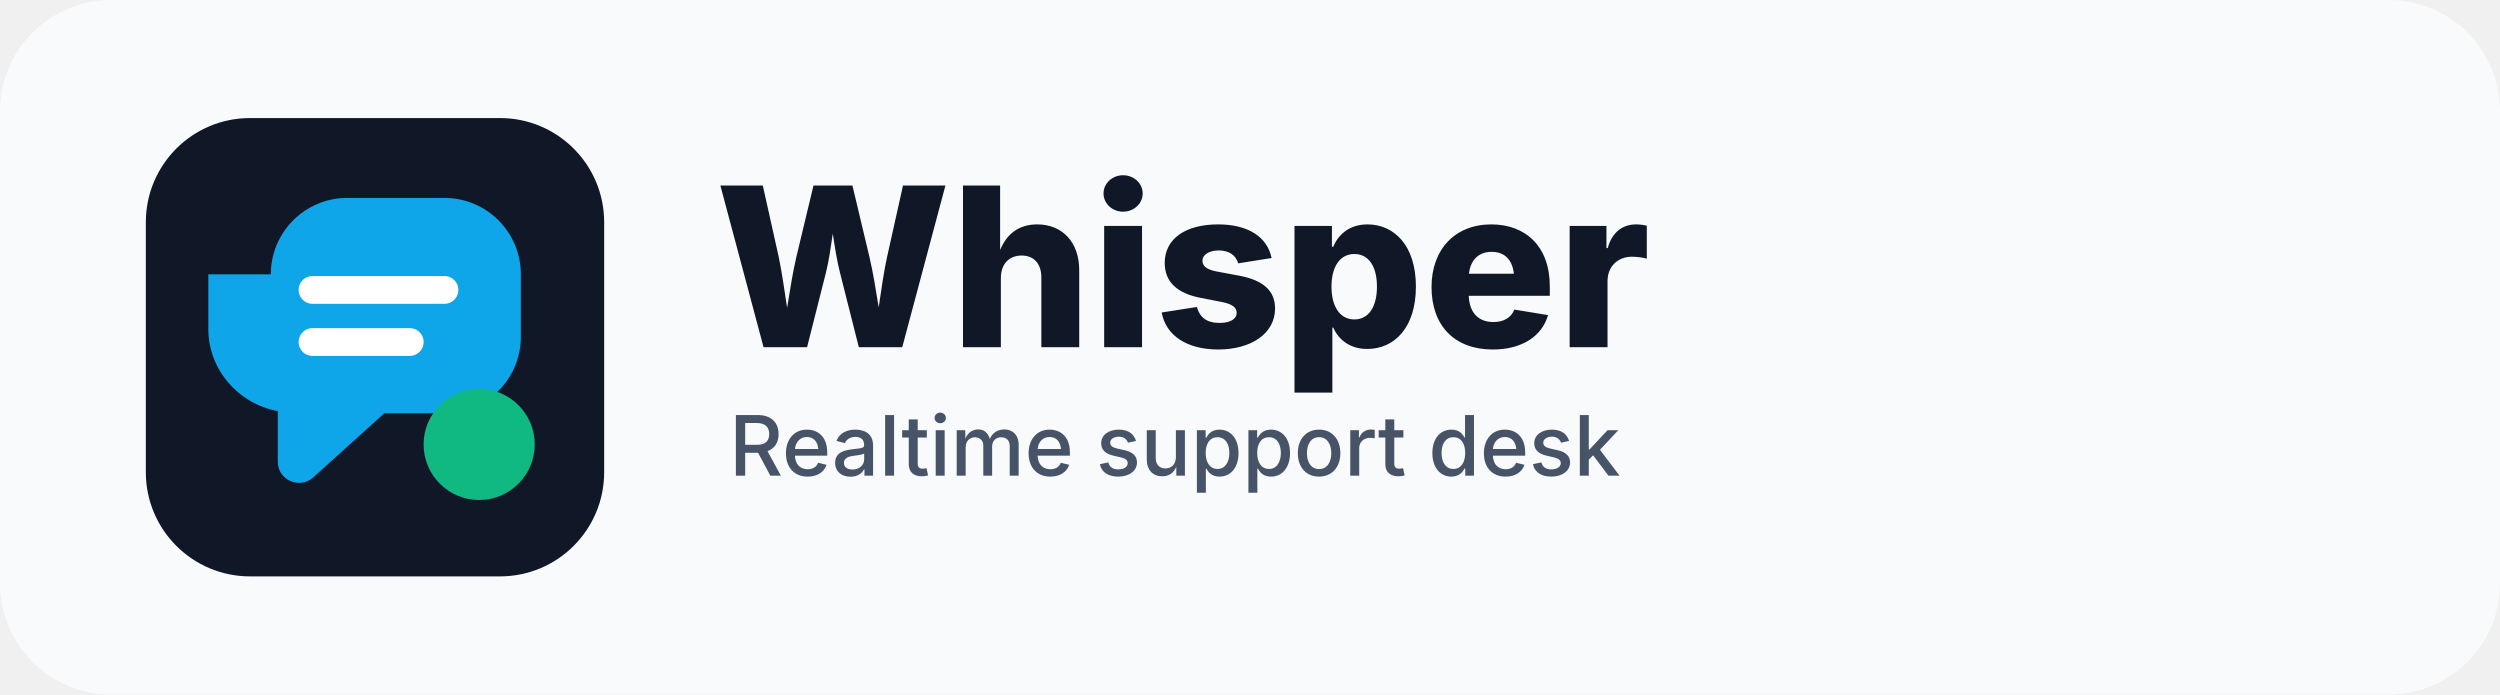
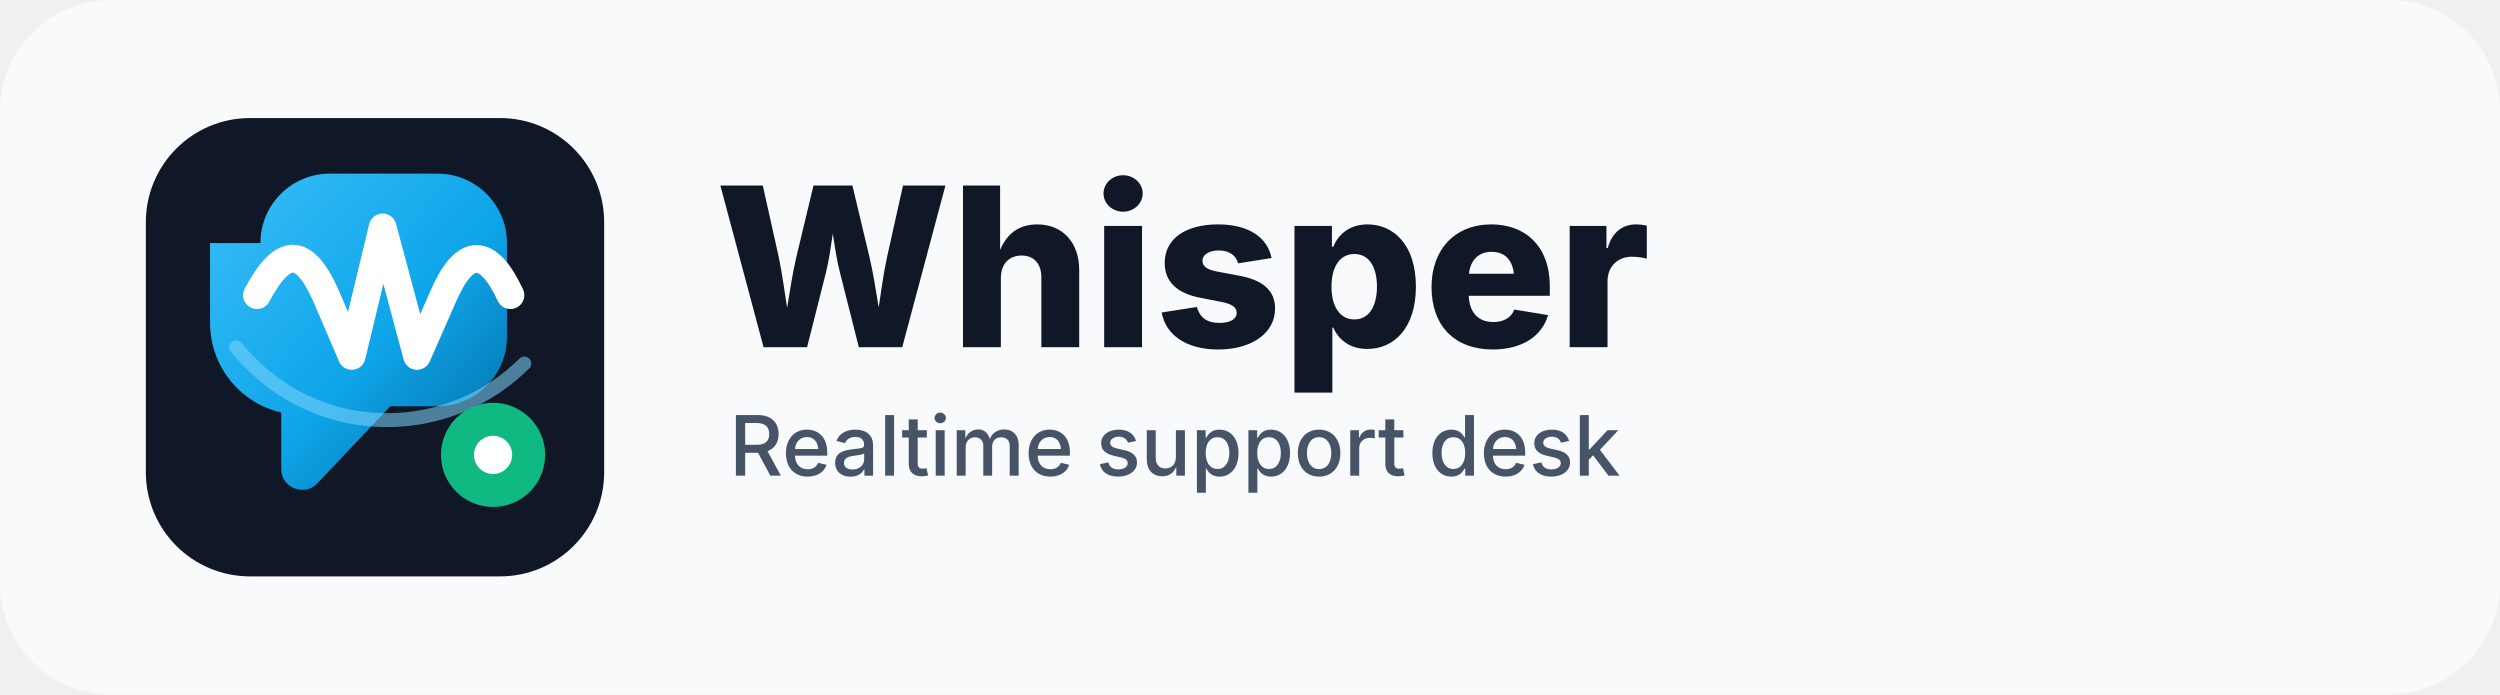
<svg xmlns="http://www.w3.org/2000/svg" width="720" height="200" viewBox="0 0 720 200" fill="none">
  <rect width="720" height="200" rx="32" fill="#F8FAFC" />
  <g transform="translate(42 34)">
-     <rect x="0" y="0" width="132" height="132" rx="30" fill="#101828" />
-     <path d="M36 45c0-12.15 9.85-22 22-22h28c12.15 0 22 9.85 22 22v18c0 12.15-9.85 22-22 22H68.7L48.2 103.5c-3.9 3.52-10.2.75-10.2-4.5V84.4C26.8 82.36 18 72.56 18 60.8V45Z" fill="#0EA5E9" />
-     <path d="M48 49.5h38M48 64.5h28" stroke="white" stroke-width="8" stroke-linecap="round" />
-     <circle cx="96" cy="94" r="16" fill="#10B981" />
+     <rect width="132" height="132" rx="30" fill="#101828" />
+     <path d="M33 36C33 24.954 41.954 16 53 16H84C95.046 16 104 24.954 104 36V63C104 74.046 95.046 83 84 83H70.4L49.4 105.2C45.691 109.123 39 106.499 39 101.1V84.8C27.169 82.084 18.5 71.524 18.5 59V36Z" fill="url(#bubble)" />
+     <path d="M32 51C39.5 37 45.5 37 51.8 51L59.3 68.5L68.2 31.5L78.1 68.5L85.8 51C91.9 37.1 98.5 37.1 105 51" stroke="white" stroke-width="8" stroke-linecap="round" stroke-linejoin="round" />
+     <path d="M26 66C37 79.5 52.6 87 69.5 87C84.7 87 98.7 80.9 109 70.7" stroke="#7DD3FC" stroke-width="4" stroke-linecap="round" opacity=".55" />
+     <circle cx="100" cy="97" r="15" fill="#10B981" />
+     <circle cx="100" cy="97" r="5.5" fill="white" />
  </g>
  <text x="206" y="100" font-family="Inter, Arial, sans-serif" font-size="64" font-weight="800" fill="#101828">Whisper</text>
  <text x="210" y="137" font-family="Inter, Arial, sans-serif" font-size="24" font-weight="500" fill="#475467">Realtime support desk</text>
+   <defs>
+     <linearGradient id="bubble" x1="20" y1="18" x2="108" y2="101" gradientUnits="userSpaceOnUse">
+       <stop stop-color="#38BDF8" />
+       <stop offset=".55" stop-color="#0EA5E9" />
+       <stop offset="1" stop-color="#0369A1" />
+     </linearGradient>
+   </defs>
</svg>
